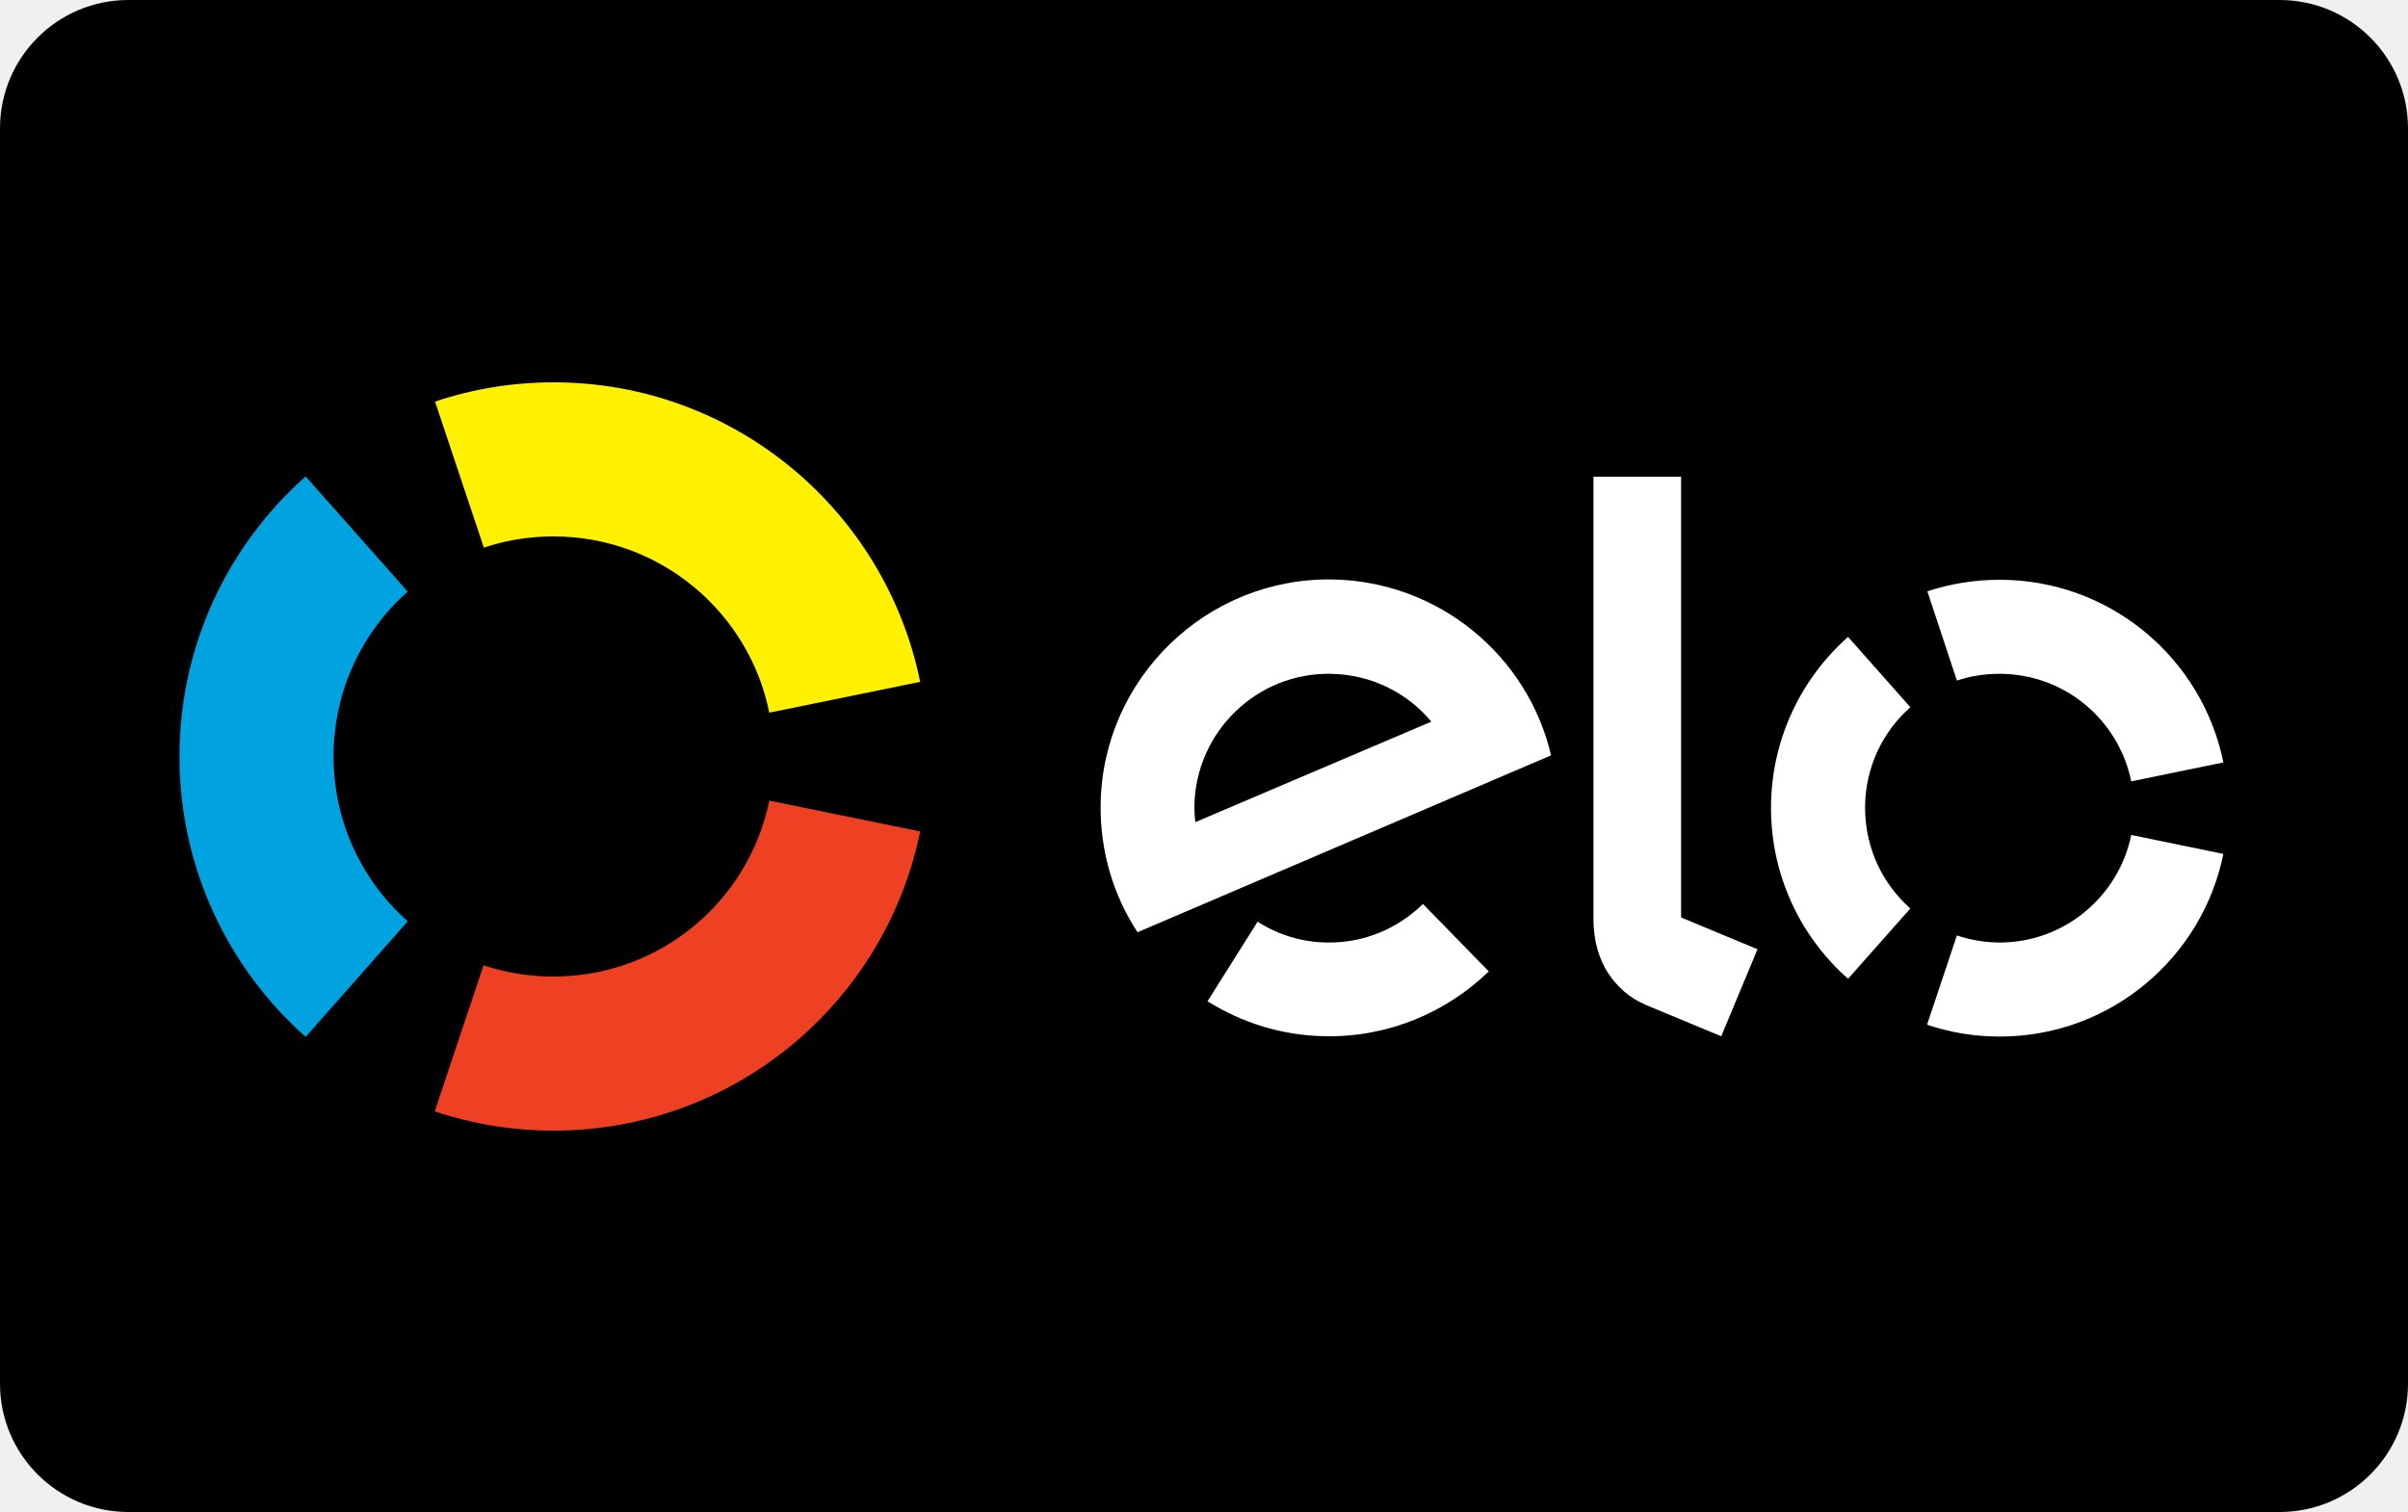
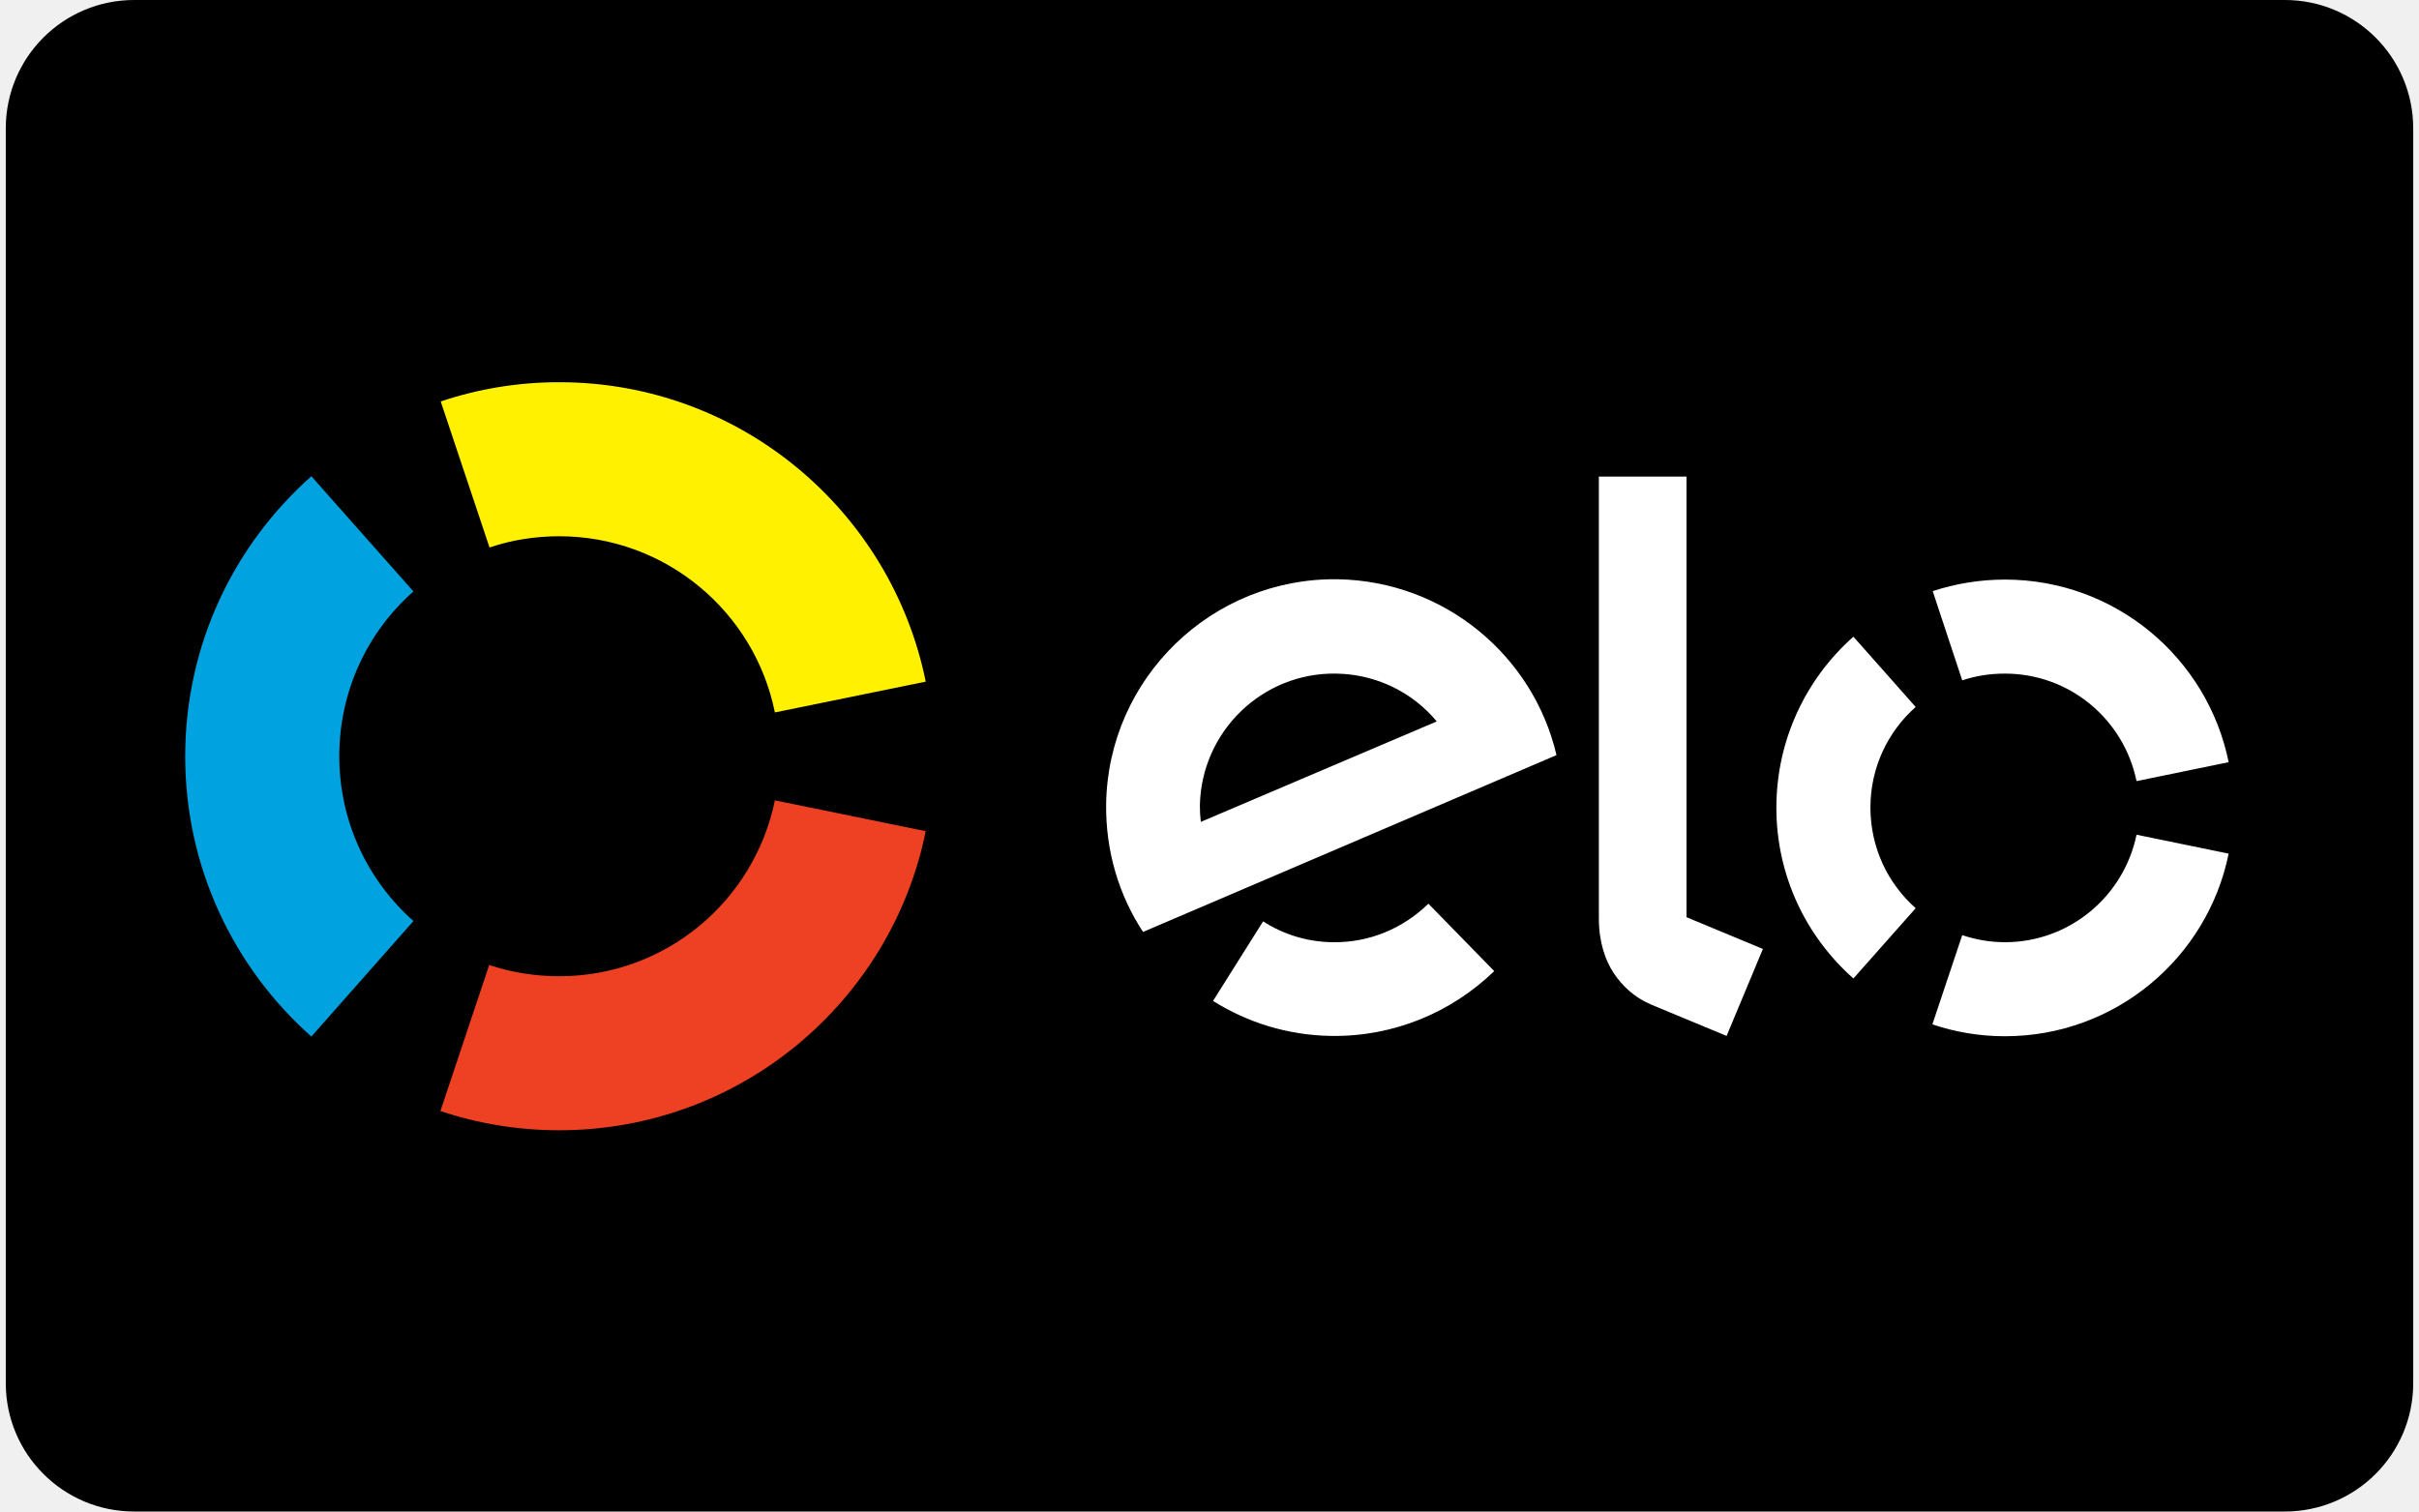
- <svg xmlns="http://www.w3.org/2000/svg" width="750" height="471" viewBox="0 0 750 471" version="1.1">
+ <svg xmlns="http://www.w3.org/2000/svg" width="40" height="25" viewBox="0 0 750 471" version="1.1">
  <defs />
  <g id="Page-1" stroke="none" stroke-width="1" fill="none" fill-rule="evenodd">
    <g id="elo" fill-rule="nonzero">
      <path d="M40,0 L710,0 C732.1,0 750,17.9 750,40 L750,431 C750,453.1 732.1,471 710,471 L40,471 C17.9,471 0,453.1 0,431 L0,40 C0,17.9 17.9,0 40,0 Z" id="Rectangle-1" fill="#000000" />
      <path d="M150.7,170.6 C157.5,168.3 164.8,167.1 172.4,167.1 C205.6,167.1 233.3,190.7 239.6,222 L286.6,212.4 C275.8,159.2 228.8,119.1 172.4,119.1 C159.5,119.1 147.1,121.2 135.5,125.1 L150.7,170.6 Z" id="Shape" fill="#FFF100" />
      <path d="M95.2,323 L127,287 C112.8,274.4 103.9,256.1 103.9,235.6 C103.9,215.2 112.8,196.8 127,184.3 L95.2,148.4 C71.1,169.8 55.9,200.9 55.9,235.7 C55.9,270.4 71.1,301.6 95.2,323 Z" id="Shape" fill="#00A3DF" />
      <path d="M239.6,249.4 C233.2,280.7 205.6,304.2 172.4,304.2 C164.8,304.2 157.5,303 150.6,300.7 L135.4,346.2 C147,350.1 159.5,352.2 172.4,352.2 C228.8,352.2 275.8,312.2 286.6,259 L239.6,249.4 Z" id="Shape" fill="#EE4023" />
      <g id="Group" transform="translate(342, 148)" fill="#FFFFFF">
        <path d="M101.2,133.6 C93.4,141.2 82.9,145.8 71.3,145.6 C63.3,145.5 55.9,143.1 49.7,139.1 L34.1,163.9 C44.8,170.6 57.3,174.6 70.9,174.8 C90.6,175.1 108.6,167.3 121.7,154.6 L101.2,133.6 Z M73,32.5 C33.8,31.9 1.4,63.3 0.8,102.5 C0.6,117.2 4.8,131 12.3,142.4 L141.1,87.3 C133.9,56.4 106.3,33.1 73,32.5 Z M30.3,108.1 C30.1,106.5 30,104.8 30,103.1 C30.4,80 49.4,61.5 72.5,61.9 C85.1,62.1 96.3,67.8 103.8,76.8 L30.3,108.1 Z M181.6,0.5 L181.6,137.8 L205.4,147.7 L194.1,174.8 L170.5,165 C165.2,162.7 161.6,159.2 158.9,155.2 C156.3,151.2 154.3,145.6 154.3,138.2 L154.3,0.5 L181.6,0.5 Z" id="Shape" />
        <path d="M267.5,64 C271.7,62.6 276.1,61.9 280.8,61.9 C301.1,61.9 317.9,76.3 321.8,95.4 L350.5,89.5 C343.9,57 315.2,32.6 280.8,32.6 C272.9,32.6 265.3,33.9 258.3,36.2 L267.5,64 Z M233.6,156.9 L253,135 C244.3,127.3 238.9,116.1 238.9,103.6 C238.9,91.1 244.4,79.9 253,72.3 L233.6,50.4 C218.9,63.4 209.6,82.5 209.6,103.7 C209.6,124.9 218.9,143.9 233.6,156.9 Z M321.8,112.1 C317.9,131.2 301,145.6 280.8,145.6 C276.2,145.6 271.7,144.8 267.5,143.4 L258.2,171.2 C265.3,173.6 272.9,174.9 280.8,174.9 C315.2,174.9 343.9,150.5 350.5,118 L321.8,112.1 Z" id="Shape" />
      </g>
    </g>
  </g>
</svg>
